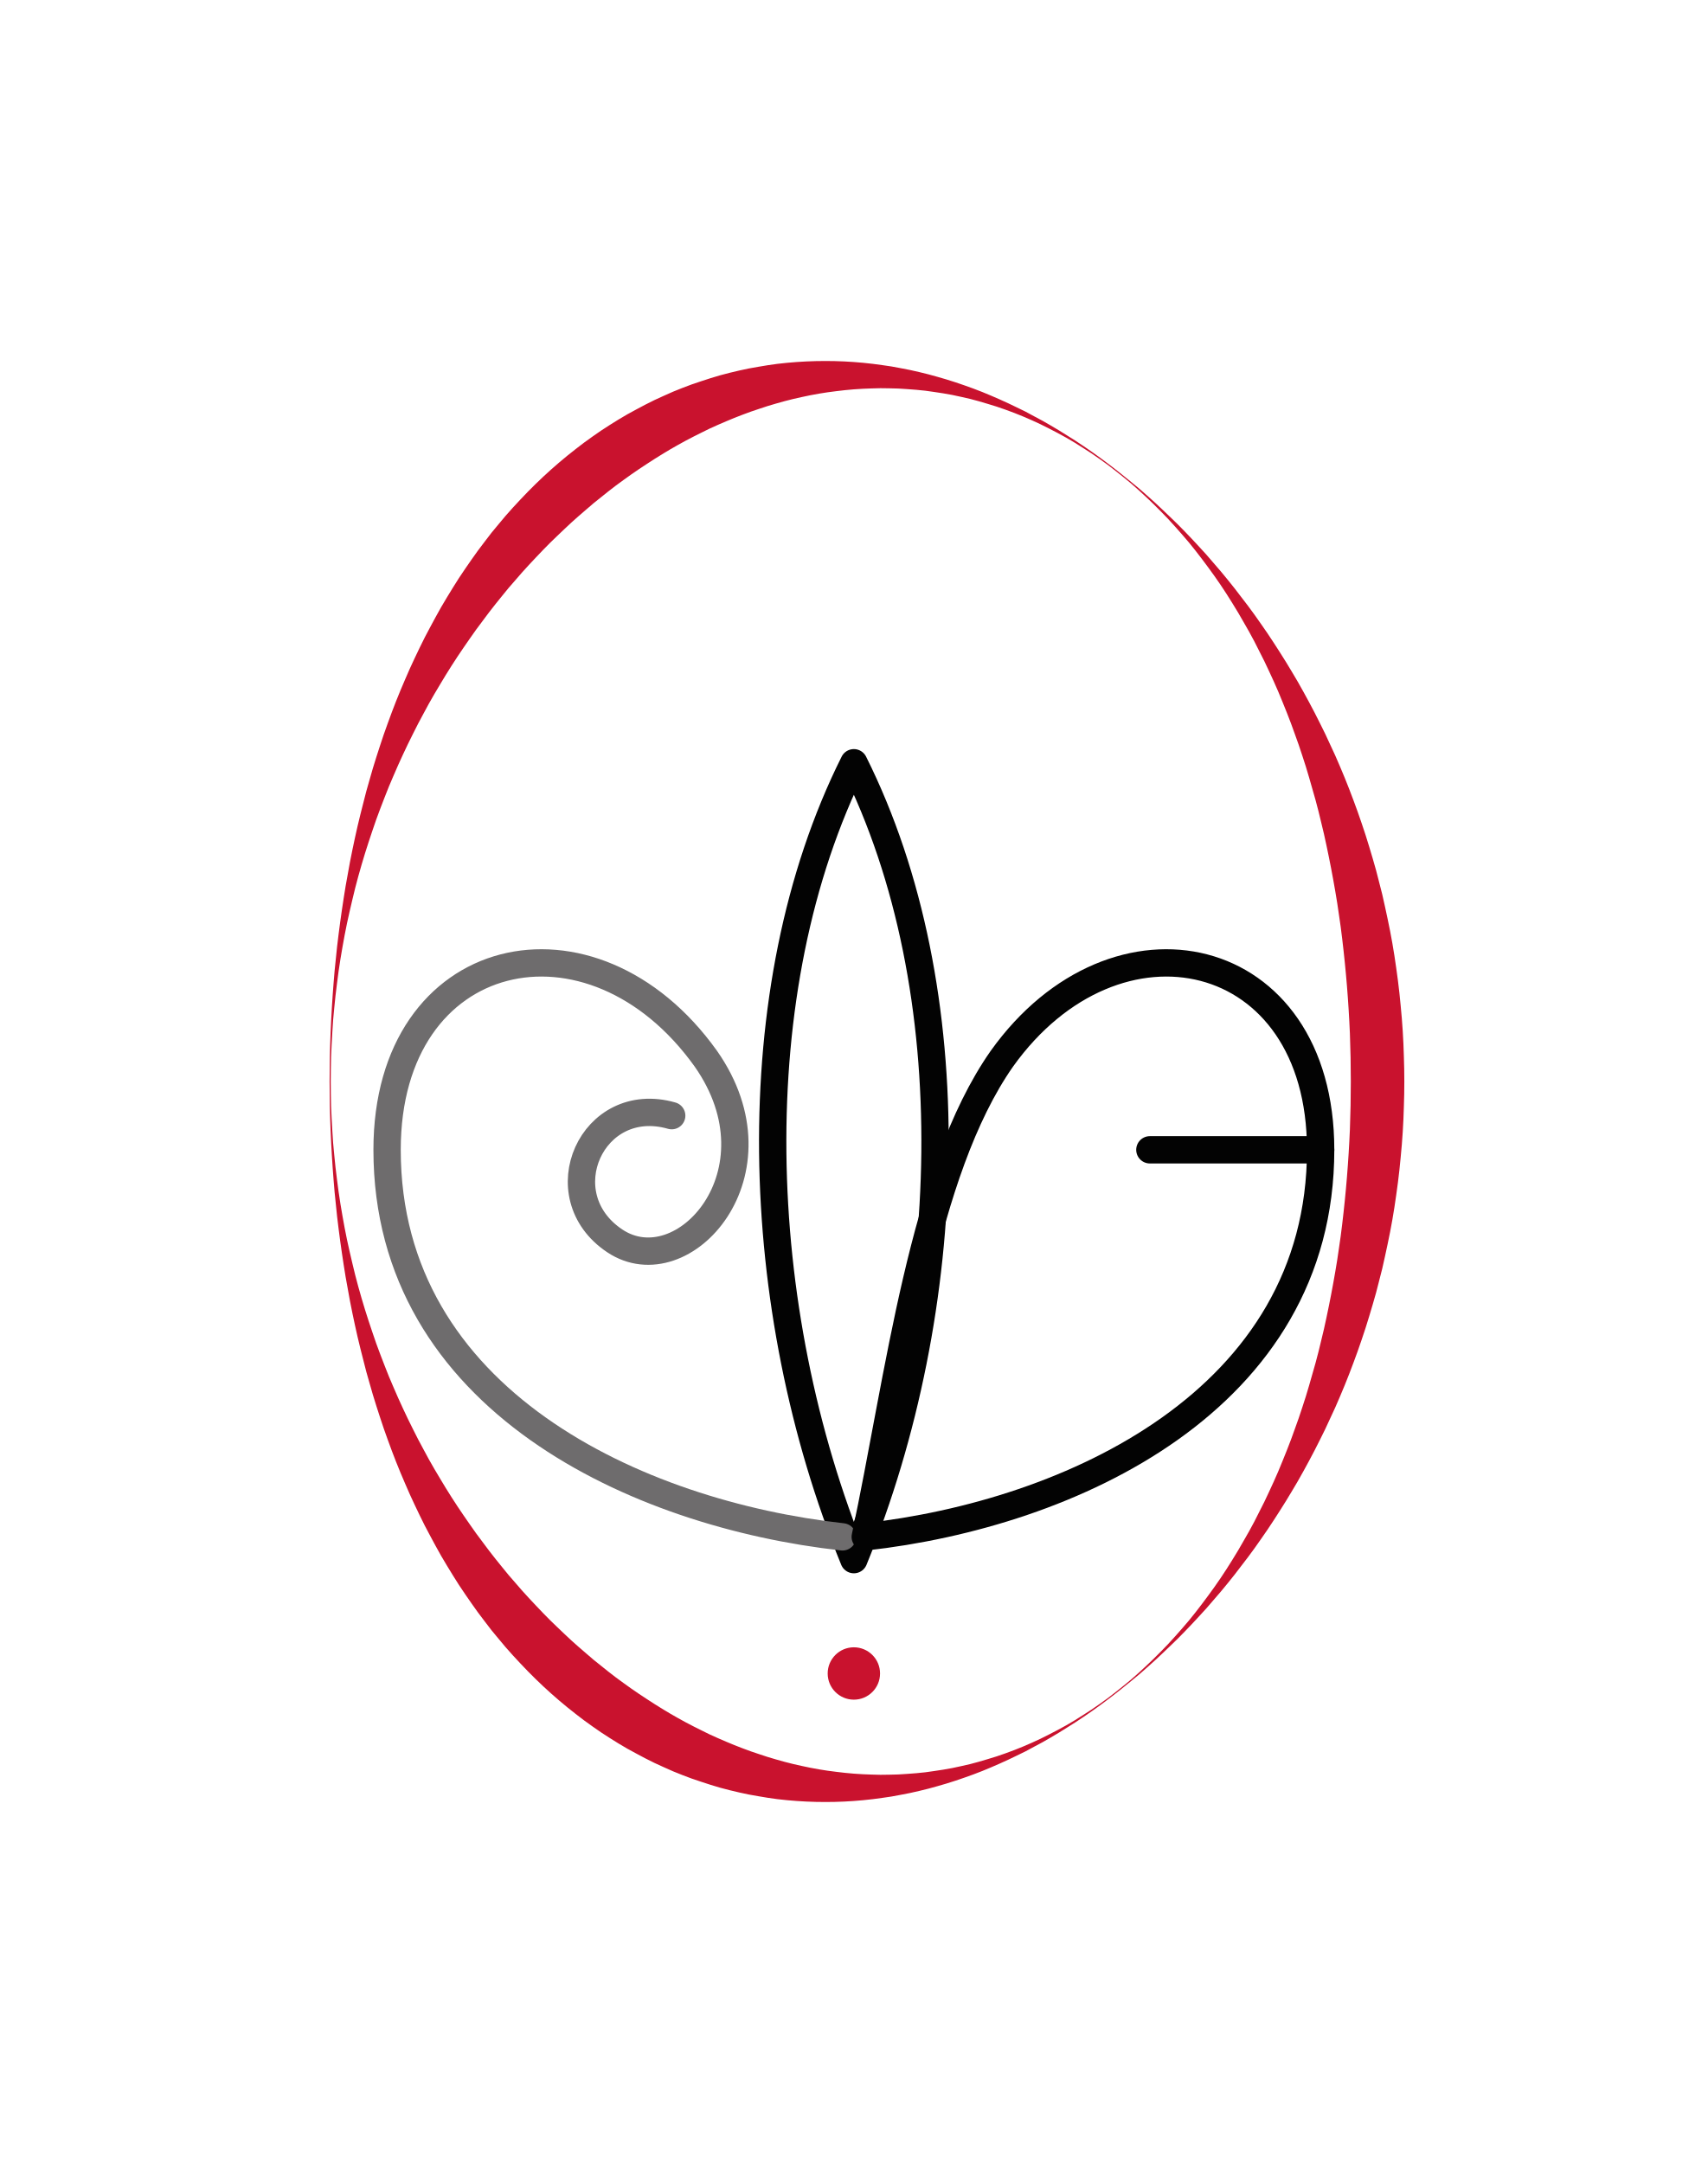
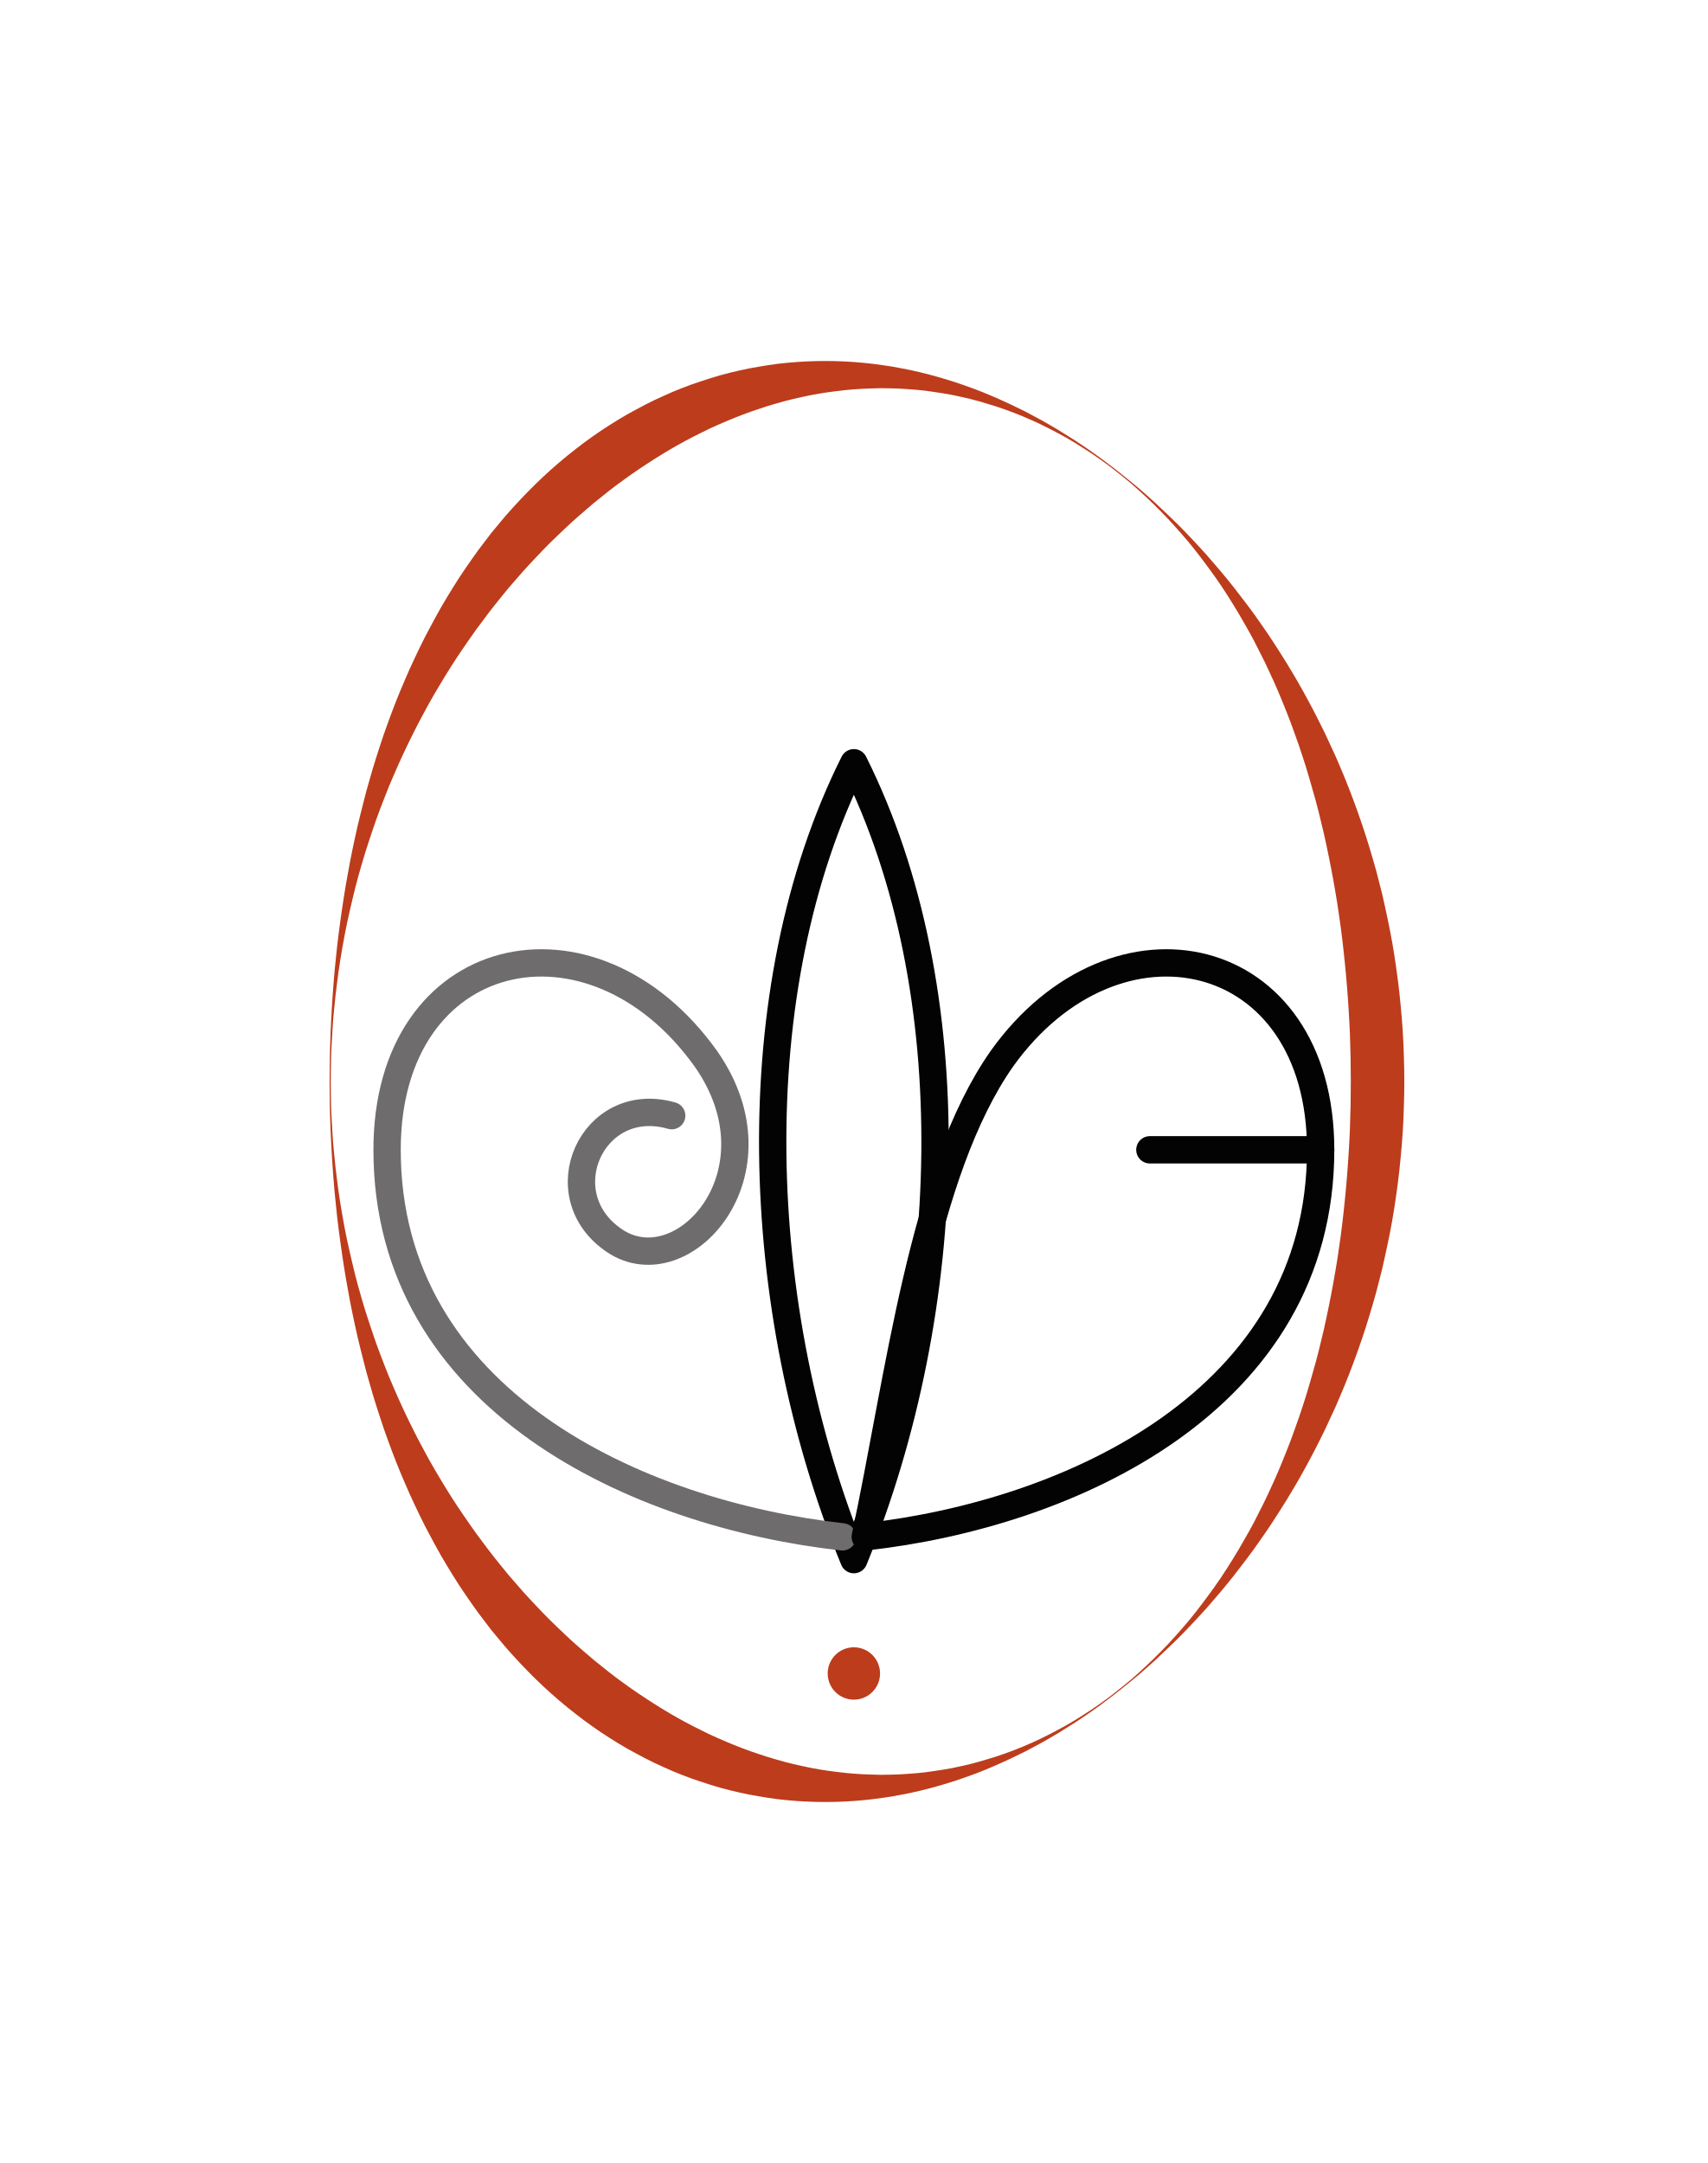
<svg xmlns="http://www.w3.org/2000/svg" viewBox="0 0 150 190" width="150" height="190" role="img" aria-label="Sanjana Gangarapu monogram">
-   <path d="M75.00 31.80L75.83 31.87L76.66 31.96L77.48 32.07L78.30 32.19L79.11 32.34L79.93 32.50L80.73 32.68L81.54 32.88L82.34 33.10L83.13 33.33L83.92 33.58L84.71 33.85L85.49 34.13L86.27 34.43L87.04 34.75L87.80 35.08L88.57 35.43L89.32 35.79L90.08 36.16L90.82 36.56L91.57 36.96L92.30 37.38L93.04 37.82L93.76 38.27L94.49 38.73L95.21 39.21L95.92 39.70L96.63 40.21L97.33 40.73L98.03 41.27L98.72 41.82L99.41 42.38L100.10 42.95L100.77 43.54L101.45 44.15L102.11 44.77L102.77 45.40L103.43 46.04L104.08 46.70L104.72 47.37L105.36 48.06L105.99 48.75L106.61 49.47L107.23 50.19L107.84 50.93L108.44 51.68L109.03 52.45L109.62 53.22L110.20 54.01L110.77 54.82L111.33 55.63L111.88 56.46L112.42 57.30L112.96 58.16L113.48 59.02L114.00 59.90L114.50 60.79L114.99 61.69L115.47 62.60L115.94 63.53L116.40 64.46L116.84 65.41L117.28 66.36L117.70 67.33L118.11 68.31L118.50 69.29L118.88 70.29L119.25 71.30L119.60 72.31L119.94 73.33L120.26 74.36L120.57 75.40L120.87 76.45L121.14 77.50L121.41 78.56L121.65 79.63L121.88 80.70L122.10 81.78L122.30 82.86L122.48 83.95L122.64 85.04L122.79 86.14L122.92 87.24L123.03 88.34L123.13 89.45L123.21 90.55L123.27 91.66L123.31 92.78L123.34 93.89L123.35 95.00L123.34 96.11L123.31 97.22L123.27 98.34L123.21 99.45L123.13 100.55L123.03 101.66L122.92 102.76L122.79 103.86L122.64 104.96L122.48 106.05L122.30 107.14L122.10 108.22L121.88 109.30L121.65 110.37L121.41 111.44L121.14 112.50L120.87 113.55L120.57 114.60L120.26 115.64L119.94 116.67L119.60 117.69L119.25 118.70L118.88 119.71L118.50 120.71L118.11 121.69L117.70 122.67L117.28 123.64L116.84 124.59L116.40 125.54L115.94 126.47L115.47 127.40L114.99 128.31L114.50 129.21L114.00 130.10L113.48 130.98L112.96 131.84L112.42 132.70L111.88 133.54L111.33 134.37L110.77 135.18L110.20 135.99L109.62 136.78L109.03 137.55L108.44 138.32L107.84 139.07L107.23 139.81L106.61 140.53L105.99 141.25L105.36 141.94L104.72 142.63L104.08 143.30L103.43 143.96L102.77 144.60L102.11 145.23L101.45 145.85L100.77 146.46L100.10 147.05L99.41 147.62L98.72 148.18L98.03 148.73L97.33 149.27L96.63 149.79L95.92 150.30L95.21 150.79L94.49 151.27L93.76 151.73L93.04 152.18L92.30 152.62L91.57 153.04L90.82 153.44L90.08 153.84L89.32 154.21L88.57 154.57L87.80 154.92L87.04 155.25L86.27 155.57L85.49 155.87L84.71 156.15L83.92 156.42L83.13 156.67L82.34 156.90L81.54 157.12L80.73 157.32L79.93 157.50L79.11 157.66L78.30 157.81L77.48 157.93L76.66 158.04L75.83 158.13L75.00 158.20L74.17 158.25L73.33 158.28L72.50 158.29L71.66 158.28L70.82 158.25L69.97 158.20L69.13 158.13L68.29 158.04L67.44 157.92L66.60 157.78L65.76 157.63L64.92 157.45L64.08 157.25L63.24 157.03L62.41 156.78L61.58 156.51L60.75 156.23L59.93 155.92L59.11 155.59L58.30 155.23L57.49 154.86L56.69 154.46L55.90 154.04L55.11 153.61L54.33 153.15L53.56 152.67L52.79 152.17L52.04 151.65L51.29 151.11L50.56 150.55L49.83 149.97L49.11 149.37L48.41 148.76L47.71 148.12L47.03 147.47L46.36 146.80L45.70 146.11L45.05 145.41L44.41 144.69L43.79 143.95L43.17 143.20L42.58 142.43L41.99 141.65L41.42 140.85L40.86 140.04L40.31 139.22L39.78 138.38L39.26 137.53L38.75 136.67L38.26 135.79L37.78 134.90L37.31 134.01L36.86 133.10L36.42 132.18L35.99 131.25L35.58 130.31L35.18 129.37L34.79 128.41L34.42 127.45L34.06 126.47L33.71 125.49L33.38 124.50L33.06 123.51L32.75 122.51L32.46 121.50L32.17 120.48L31.91 119.46L31.65 118.44L31.40 117.40L31.17 116.37L30.95 115.33L30.74 114.28L30.55 113.23L30.36 112.18L30.19 111.12L30.03 110.06L29.88 109.00L29.74 107.93L29.61 106.86L29.50 105.79L29.39 104.72L29.30 103.64L29.22 102.57L29.15 101.49L29.09 100.41L29.04 99.33L29.00 98.25L28.97 97.17L28.96 96.08L28.95 95.00L28.96 93.92L28.97 92.83L29.00 91.75L29.04 90.67L29.09 89.59L29.15 88.51L29.22 87.43L29.30 86.36L29.39 85.28L29.50 84.21L29.61 83.14L29.74 82.07L29.88 81.00L30.03 79.94L30.19 78.88L30.36 77.82L30.55 76.77L30.74 75.72L30.95 74.67L31.17 73.63L31.40 72.60L31.65 71.56L31.91 70.54L32.17 69.52L32.46 68.50L32.75 67.49L33.06 66.49L33.38 65.50L33.71 64.51L34.06 63.53L34.42 62.55L34.79 61.59L35.18 60.63L35.58 59.69L35.99 58.75L36.42 57.82L36.86 56.90L37.31 55.99L37.78 55.10L38.26 54.21L38.75 53.33L39.26 52.47L39.78 51.62L40.31 50.78L40.86 49.96L41.42 49.15L41.99 48.35L42.58 47.57L43.17 46.80L43.79 46.05L44.41 45.31L45.05 44.59L45.70 43.89L46.36 43.20L47.03 42.53L47.71 41.88L48.41 41.24L49.11 40.63L49.83 40.03L50.56 39.45L51.29 38.89L52.04 38.35L52.79 37.83L53.56 37.33L54.33 36.85L55.11 36.39L55.90 35.96L56.69 35.54L57.49 35.14L58.30 34.77L59.11 34.41L59.93 34.08L60.75 33.77L61.58 33.49L62.41 33.22L63.24 32.97L64.08 32.75L64.92 32.55L65.76 32.37L66.60 32.22L67.44 32.08L68.29 31.96L69.13 31.87L69.97 31.80L70.82 31.75L71.66 31.72L72.50 31.71L73.33 31.72L74.17 31.75L75.00 31.80L75.00 34.20L74.23 34.27L73.46 34.36L72.69 34.46L71.93 34.58L71.17 34.72L70.41 34.88L69.66 35.05L68.91 35.24L68.16 35.45L67.42 35.67L66.69 35.91L65.95 36.16L65.22 36.43L64.50 36.71L63.78 37.01L63.06 37.32L62.35 37.64L61.64 37.99L60.94 38.34L60.23 38.71L59.54 39.09L58.84 39.49L58.16 39.90L57.47 40.33L56.79 40.77L56.11 41.22L55.44 41.68L54.77 42.16L54.10 42.65L53.44 43.16L52.79 43.68L52.13 44.21L51.49 44.76L50.84 45.32L50.20 45.89L49.57 46.48L48.94 47.08L48.31 47.69L47.69 48.32L47.08 48.96L46.47 49.61L45.86 50.28L45.27 50.96L44.67 51.65L44.09 52.36L43.51 53.08L42.94 53.81L42.38 54.56L41.82 55.31L41.27 56.09L40.73 56.87L40.19 57.67L39.67 58.47L39.15 59.30L38.65 60.13L38.15 60.97L37.66 61.83L37.19 62.70L36.72 63.58L36.27 64.47L35.82 65.38L35.39 66.29L34.97 67.21L34.56 68.15L34.16 69.09L33.78 70.05L33.41 71.01L33.05 71.98L32.71 72.97L32.38 73.96L32.06 74.96L31.76 75.96L31.47 76.98L31.20 78.00L30.95 79.03L30.71 80.06L30.48 81.10L30.27 82.15L30.08 83.20L29.90 84.26L29.74 85.32L29.60 86.39L29.47 87.46L29.36 88.53L29.26 89.60L29.19 90.68L29.13 91.76L29.08 92.84L29.06 93.92L29.05 95.00L29.06 96.08L29.08 97.16L29.13 98.24L29.19 99.32L29.26 100.40L29.36 101.47L29.47 102.54L29.60 103.61L29.74 104.68L29.90 105.74L30.08 106.80L30.27 107.85L30.48 108.90L30.71 109.94L30.95 110.97L31.20 112.00L31.47 113.02L31.76 114.04L32.06 115.04L32.38 116.04L32.71 117.03L33.05 118.02L33.41 118.99L33.78 119.95L34.16 120.91L34.56 121.85L34.97 122.79L35.39 123.71L35.82 124.62L36.27 125.53L36.72 126.42L37.19 127.30L37.66 128.17L38.15 129.03L38.65 129.87L39.15 130.70L39.67 131.53L40.19 132.33L40.73 133.13L41.27 133.91L41.82 134.69L42.38 135.44L42.94 136.19L43.51 136.92L44.09 137.64L44.67 138.35L45.27 139.04L45.86 139.72L46.47 140.39L47.08 141.04L47.69 141.68L48.31 142.31L48.94 142.92L49.57 143.52L50.20 144.11L50.84 144.68L51.49 145.24L52.13 145.79L52.79 146.32L53.44 146.84L54.10 147.35L54.77 147.84L55.44 148.32L56.11 148.78L56.79 149.23L57.47 149.67L58.16 150.10L58.84 150.51L59.54 150.91L60.23 151.29L60.94 151.66L61.64 152.01L62.35 152.36L63.06 152.68L63.78 152.99L64.50 153.29L65.22 153.57L65.95 153.84L66.69 154.09L67.42 154.33L68.16 154.55L68.91 154.76L69.66 154.95L70.41 155.12L71.17 155.28L71.93 155.42L72.69 155.54L73.46 155.64L74.23 155.73L75.00 155.80L75.78 155.85L76.55 155.88L77.34 155.90L78.12 155.89L78.90 155.87L79.69 155.82L80.48 155.76L81.27 155.68L82.05 155.57L82.84 155.45L83.63 155.31L84.42 155.14L85.21 154.96L85.99 154.75L86.77 154.52L87.55 154.28L88.33 154.01L89.11 153.72L89.88 153.41L90.64 153.08L91.40 152.73L92.16 152.35L92.91 151.96L93.66 151.55L94.39 151.12L95.12 150.66L95.85 150.19L96.56 149.70L97.27 149.19L97.97 148.65L98.66 148.10L99.34 147.54L100.01 146.95L100.67 146.34L101.32 145.72L101.96 145.08L102.59 144.43L103.21 143.75L103.82 143.06L104.42 142.36L105.00 141.64L105.57 140.90L106.13 140.15L106.68 139.39L107.22 138.61L107.74 137.82L108.25 137.01L108.75 136.19L109.23 135.36L109.71 134.52L110.17 133.67L110.61 132.80L111.05 131.93L111.47 131.04L111.88 130.15L112.28 129.24L112.66 128.32L113.03 127.40L113.39 126.47L113.73 125.53L114.07 124.58L114.39 123.62L114.70 122.66L114.99 121.69L115.27 120.71L115.55 119.73L115.81 118.74L116.05 117.75L116.29 116.75L116.51 115.74L116.72 114.73L116.92 113.72L117.11 112.70L117.29 111.68L117.46 110.65L117.61 109.63L117.76 108.59L117.89 107.56L118.01 106.52L118.12 105.48L118.22 104.44L118.31 103.40L118.39 102.35L118.46 101.30L118.52 100.25L118.57 99.20L118.60 98.15L118.63 97.10L118.64 96.05L118.65 95.00L118.64 93.95L118.63 92.90L118.60 91.85L118.57 90.80L118.52 89.75L118.46 88.70L118.39 87.65L118.31 86.60L118.22 85.56L118.12 84.52L118.01 83.48L117.89 82.44L117.76 81.41L117.61 80.37L117.46 79.35L117.29 78.32L117.11 77.30L116.92 76.28L116.72 75.27L116.51 74.26L116.29 73.25L116.05 72.25L115.81 71.26L115.55 70.27L115.27 69.29L114.99 68.31L114.70 67.34L114.39 66.38L114.07 65.42L113.73 64.47L113.39 63.53L113.03 62.60L112.66 61.68L112.28 60.76L111.88 59.85L111.47 58.96L111.05 58.07L110.61 57.20L110.17 56.33L109.71 55.48L109.23 54.64L108.75 53.81L108.25 52.99L107.74 52.18L107.22 51.39L106.68 50.61L106.13 49.85L105.57 49.10L105.00 48.36L104.42 47.64L103.82 46.94L103.21 46.25L102.59 45.57L101.96 44.92L101.32 44.28L100.67 43.66L100.01 43.05L99.34 42.46L98.66 41.90L97.97 41.35L97.27 40.81L96.56 40.30L95.85 39.81L95.12 39.34L94.39 38.88L93.66 38.45L92.91 38.04L92.16 37.65L91.40 37.27L90.64 36.92L89.88 36.59L89.11 36.28L88.33 35.99L87.55 35.72L86.77 35.48L85.99 35.25L85.21 35.04L84.42 34.86L83.63 34.69L82.84 34.55L82.05 34.43L81.27 34.32L80.48 34.24L79.69 34.18L78.90 34.13L78.12 34.11L77.34 34.10L76.55 34.12L75.78 34.15L75.00 34.20Z" fill="#c9122e" />
+   <path d="M75.00 31.80L75.83 31.87L76.66 31.96L77.48 32.07L78.30 32.19L79.11 32.34L79.93 32.50L80.73 32.68L81.54 32.88L82.34 33.10L83.13 33.33L83.92 33.58L84.71 33.85L85.49 34.13L86.27 34.43L87.04 34.75L87.80 35.08L88.57 35.43L89.32 35.79L90.08 36.16L90.82 36.56L91.57 36.96L92.30 37.38L93.04 37.82L93.76 38.27L94.49 38.73L95.21 39.21L95.92 39.70L96.63 40.21L97.33 40.73L98.03 41.27L98.72 41.82L99.41 42.38L100.10 42.95L100.77 43.54L101.45 44.15L102.11 44.77L102.77 45.40L103.43 46.04L104.08 46.70L104.72 47.37L105.36 48.06L105.99 48.75L106.61 49.47L107.23 50.19L107.84 50.93L108.44 51.68L109.03 52.45L109.62 53.22L110.20 54.01L110.77 54.82L111.33 55.63L111.88 56.46L112.42 57.30L112.96 58.16L113.48 59.02L114.00 59.90L114.50 60.79L114.99 61.69L115.47 62.60L115.94 63.53L116.40 64.46L116.84 65.41L117.28 66.36L117.70 67.33L118.11 68.31L118.50 69.29L118.88 70.29L119.25 71.30L119.60 72.31L119.94 73.33L120.26 74.36L120.57 75.40L120.87 76.45L121.14 77.50L121.41 78.56L121.65 79.63L121.88 80.70L122.10 81.78L122.30 82.86L122.48 83.95L122.64 85.04L122.79 86.14L122.92 87.24L123.03 88.34L123.13 89.45L123.21 90.55L123.27 91.66L123.31 92.78L123.34 93.89L123.35 95.00L123.34 96.11L123.31 97.22L123.27 98.34L123.21 99.45L123.13 100.55L123.03 101.66L122.92 102.76L122.79 103.86L122.64 104.96L122.48 106.05L122.30 107.14L122.10 108.22L121.88 109.30L121.65 110.37L121.41 111.44L121.14 112.50L120.87 113.55L120.57 114.60L120.26 115.64L119.94 116.67L119.60 117.69L119.25 118.70L118.88 119.71L118.50 120.71L118.11 121.69L117.70 122.67L117.28 123.64L116.84 124.59L116.40 125.54L115.94 126.47L115.47 127.40L114.99 128.31L114.50 129.21L114.00 130.10L113.48 130.98L112.96 131.84L112.42 132.70L111.88 133.54L111.33 134.37L110.77 135.18L110.20 135.99L109.62 136.78L109.03 137.55L108.44 138.32L107.84 139.07L107.23 139.81L106.61 140.53L105.99 141.25L105.36 141.94L104.72 142.63L104.08 143.30L103.43 143.96L102.77 144.60L102.11 145.23L101.45 145.85L100.77 146.46L100.10 147.05L99.41 147.62L98.72 148.18L98.03 148.73L97.33 149.27L96.63 149.79L95.92 150.30L95.21 150.79L94.49 151.27L93.76 151.73L93.04 152.18L92.30 152.62L91.57 153.04L90.82 153.44L90.08 153.84L89.32 154.21L88.57 154.57L87.80 154.92L87.04 155.25L86.27 155.57L85.49 155.87L84.71 156.15L83.92 156.42L83.13 156.67L82.34 156.90L81.54 157.12L80.73 157.32L79.93 157.50L79.11 157.66L78.30 157.81L77.48 157.93L76.66 158.04L75.83 158.13L75.00 158.20L74.17 158.25L73.33 158.28L72.50 158.29L71.66 158.28L70.82 158.25L69.97 158.20L69.13 158.13L68.29 158.04L67.44 157.92L66.60 157.78L65.76 157.63L64.92 157.45L64.08 157.25L63.24 157.03L62.41 156.78L61.58 156.51L60.75 156.23L59.93 155.92L59.11 155.59L58.30 155.23L57.49 154.86L56.69 154.46L55.90 154.04L55.11 153.61L54.33 153.15L53.56 152.67L52.79 152.17L52.04 151.65L51.29 151.11L50.56 150.55L49.83 149.97L49.11 149.37L48.41 148.76L47.71 148.12L47.03 147.47L46.36 146.80L45.70 146.11L45.05 145.41L44.41 144.69L43.79 143.95L43.17 143.20L42.58 142.43L41.99 141.65L41.42 140.85L40.86 140.04L40.31 139.22L39.78 138.38L39.26 137.53L38.75 136.67L38.26 135.79L37.78 134.90L37.31 134.01L36.86 133.10L36.42 132.18L35.99 131.25L35.58 130.31L35.18 129.37L34.79 128.41L34.42 127.45L34.06 126.47L33.71 125.49L33.38 124.50L33.06 123.51L32.75 122.51L32.46 121.50L32.17 120.48L31.91 119.46L31.65 118.44L31.40 117.40L31.17 116.37L30.95 115.33L30.74 114.28L30.55 113.23L30.36 112.18L30.19 111.12L30.03 110.06L29.88 109.00L29.74 107.93L29.61 106.86L29.50 105.79L29.39 104.72L29.30 103.64L29.22 102.57L29.15 101.49L29.09 100.41L29.04 99.33L29.00 98.25L28.97 97.17L28.96 96.08L28.95 95.00L28.96 93.92L28.97 92.83L29.00 91.75L29.04 90.67L29.09 89.59L29.15 88.51L29.22 87.43L29.30 86.36L29.39 85.28L29.50 84.21L29.61 83.14L29.74 82.07L29.88 81.00L30.03 79.94L30.19 78.88L30.36 77.82L30.55 76.77L30.74 75.72L30.95 74.67L31.17 73.63L31.40 72.60L31.65 71.56L31.91 70.54L32.17 69.52L32.46 68.50L32.75 67.49L33.06 66.49L33.38 65.50L33.71 64.51L34.06 63.53L34.42 62.55L34.79 61.59L35.18 60.63L35.58 59.69L35.99 58.75L36.42 57.82L36.86 56.90L37.31 55.99L37.78 55.10L38.26 54.21L38.75 53.33L39.26 52.47L39.78 51.62L40.31 50.78L40.86 49.96L41.42 49.15L41.99 48.35L42.58 47.57L43.17 46.80L43.79 46.05L44.41 45.31L45.05 44.59L45.70 43.89L46.36 43.20L47.03 42.53L47.71 41.88L48.41 41.24L49.11 40.63L49.83 40.03L50.56 39.45L51.29 38.89L52.04 38.35L52.79 37.83L53.56 37.33L54.33 36.85L55.11 36.39L55.90 35.96L56.69 35.54L57.49 35.14L58.30 34.77L59.11 34.41L59.93 34.08L60.75 33.77L61.58 33.49L62.41 33.22L63.24 32.97L64.08 32.75L64.92 32.55L65.76 32.37L66.60 32.22L67.44 32.08L68.29 31.96L69.13 31.87L69.97 31.80L70.82 31.75L71.66 31.72L72.50 31.71L73.33 31.72L74.17 31.75L75.00 31.80L75.00 34.20L74.23 34.27L73.46 34.36L72.69 34.46L71.93 34.58L71.17 34.72L70.41 34.88L69.66 35.05L68.91 35.24L68.16 35.45L67.42 35.67L66.69 35.91L65.95 36.16L65.22 36.43L64.50 36.71L63.78 37.01L63.06 37.32L62.35 37.64L61.64 37.99L60.94 38.34L60.23 38.71L59.54 39.09L58.84 39.49L58.16 39.90L57.47 40.33L56.79 40.77L56.11 41.22L55.44 41.68L54.77 42.16L54.10 42.65L53.44 43.16L52.79 43.68L52.13 44.21L51.49 44.76L50.84 45.32L50.20 45.89L49.57 46.48L48.94 47.08L48.31 47.69L47.69 48.32L47.08 48.96L46.47 49.61L45.86 50.28L45.27 50.96L44.67 51.65L44.09 52.36L43.51 53.08L42.94 53.81L42.38 54.56L41.82 55.31L41.27 56.09L40.73 56.87L40.19 57.67L39.67 58.47L39.15 59.30L38.65 60.13L38.15 60.97L37.66 61.83L37.19 62.70L36.72 63.58L36.27 64.47L35.82 65.38L35.39 66.29L34.97 67.21L34.56 68.15L34.16 69.09L33.78 70.05L33.41 71.01L33.05 71.98L32.71 72.97L32.38 73.96L32.06 74.96L31.76 75.96L31.47 76.98L31.20 78.00L30.95 79.03L30.71 80.06L30.48 81.10L30.27 82.15L30.08 83.20L29.90 84.26L29.74 85.32L29.60 86.39L29.47 87.46L29.36 88.53L29.26 89.60L29.19 90.68L29.13 91.76L29.08 92.84L29.06 93.92L29.05 95.00L29.06 96.08L29.08 97.16L29.13 98.24L29.19 99.32L29.26 100.40L29.36 101.47L29.47 102.54L29.60 103.61L29.74 104.68L29.90 105.74L30.08 106.80L30.27 107.85L30.48 108.90L30.71 109.94L30.95 110.97L31.20 112.00L31.47 113.02L31.76 114.04L32.06 115.04L32.38 116.04L32.71 117.03L33.05 118.02L33.41 118.99L33.78 119.95L34.16 120.91L34.56 121.85L34.97 122.79L35.39 123.71L35.82 124.62L36.27 125.53L36.72 126.42L37.19 127.30L37.66 128.17L38.15 129.03L38.65 129.87L39.15 130.70L39.67 131.53L40.19 132.33L40.73 133.13L41.27 133.91L41.82 134.69L42.38 135.44L42.94 136.19L43.51 136.92L44.09 137.64L44.67 138.35L45.27 139.04L45.86 139.72L46.47 140.39L47.08 141.04L47.69 141.68L48.31 142.31L48.94 142.92L49.57 143.52L50.20 144.11L50.84 144.68L51.49 145.24L52.13 145.79L52.79 146.32L53.44 146.84L54.10 147.35L54.77 147.84L55.44 148.32L56.11 148.78L56.79 149.23L57.47 149.67L58.16 150.10L58.84 150.51L59.54 150.91L60.23 151.29L60.94 151.66L61.64 152.01L62.35 152.36L63.06 152.68L63.78 152.99L64.50 153.29L65.22 153.57L65.95 153.84L66.69 154.09L67.42 154.33L68.16 154.55L68.91 154.76L69.66 154.95L70.41 155.12L71.17 155.28L71.93 155.42L72.69 155.54L73.46 155.64L74.23 155.73L75.00 155.80L75.78 155.85L76.55 155.88L77.34 155.90L78.12 155.89L78.90 155.87L79.69 155.82L80.48 155.76L81.27 155.68L82.05 155.57L82.84 155.45L83.63 155.31L84.42 155.14L85.21 154.96L85.99 154.75L86.77 154.52L87.55 154.28L88.33 154.01L89.11 153.72L89.88 153.41L90.64 153.08L91.40 152.73L92.16 152.35L92.91 151.96L93.66 151.55L94.39 151.12L95.12 150.66L95.85 150.19L96.56 149.70L97.27 149.19L97.97 148.65L98.66 148.10L99.34 147.54L100.01 146.95L100.67 146.34L101.32 145.72L101.96 145.08L102.59 144.43L103.21 143.75L103.82 143.06L104.42 142.36L105.00 141.64L105.57 140.90L106.13 140.15L106.68 139.39L107.22 138.61L107.74 137.82L108.25 137.01L108.75 136.19L109.23 135.36L109.71 134.52L110.17 133.67L110.61 132.80L111.05 131.93L111.47 131.04L111.88 130.15L112.28 129.24L112.66 128.32L113.03 127.40L113.39 126.47L113.73 125.53L114.07 124.58L114.39 123.62L114.70 122.66L114.99 121.69L115.27 120.71L115.55 119.73L115.81 118.74L116.05 117.75L116.29 116.75L116.51 115.74L116.72 114.73L116.92 113.72L117.11 112.70L117.29 111.68L117.46 110.65L117.61 109.63L117.76 108.59L117.89 107.56L118.01 106.52L118.12 105.48L118.22 104.44L118.31 103.40L118.39 102.35L118.46 101.30L118.52 100.25L118.57 99.20L118.60 98.15L118.63 97.10L118.64 96.05L118.65 95.00L118.64 93.95L118.63 92.90L118.60 91.85L118.57 90.80L118.52 89.75L118.46 88.70L118.39 87.65L118.31 86.60L118.22 85.56L118.12 84.52L118.01 83.48L117.89 82.44L117.76 81.41L117.61 80.37L117.46 79.35L117.29 78.32L117.11 77.30L116.92 76.28L116.72 75.27L116.51 74.26L116.29 73.25L116.05 72.25L115.81 71.26L115.55 70.27L115.27 69.29L114.99 68.31L114.70 67.34L114.39 66.38L114.07 65.42L113.73 64.47L113.39 63.53L113.03 62.60L112.66 61.68L112.28 60.76L111.88 59.85L111.47 58.96L111.05 58.07L110.61 57.20L110.17 56.33L109.71 55.48L109.23 54.64L108.75 53.81L108.25 52.99L107.74 52.18L107.22 51.39L106.68 50.61L106.13 49.85L105.57 49.10L105.00 48.36L104.42 47.64L103.82 46.94L103.21 46.25L102.59 45.57L101.96 44.92L101.32 44.28L100.67 43.66L100.01 43.05L99.34 42.46L98.66 41.90L97.97 41.35L97.27 40.81L96.56 40.30L95.85 39.81L95.12 39.34L94.39 38.88L93.66 38.45L92.91 38.04L92.16 37.65L91.40 37.27L90.64 36.92L89.88 36.59L89.11 36.28L88.33 35.99L87.55 35.72L86.77 35.48L85.99 35.25L85.21 35.04L84.42 34.86L83.63 34.69L82.84 34.55L82.05 34.43L81.27 34.32L80.48 34.24L79.69 34.18L78.90 34.13L78.12 34.11L77.34 34.10L76.55 34.12L75.78 34.15L75.00 34.20Z" fill="#bd3c1c" />
  <path d="M75 137 C66 115 65 87 75 67 C85 87 84 115 75 137 Z" fill="none" stroke="#030303" stroke-width="2.4" stroke-linejoin="round" />
  <path d="M74 135 C56 133 34 123 34 101 C34 83 52 79 62 93 C69 103 60 113 54 109 C48 105 52 96 59 98" fill="none" stroke="#6e6c6d" stroke-width="2.4" stroke-linecap="round" stroke-linejoin="round" />
  <path d="M76 135 C94 133 116 123 116 101 C116 83 98 79 88 93 C81 103 79 121 76 135" fill="none" stroke="#030303" stroke-width="2.4" stroke-linecap="round" stroke-linejoin="round" />
  <path d="M116 101 L101 101" fill="none" stroke="#030303" stroke-width="2.4" stroke-linecap="round" />
-   <circle cx="75" cy="147" r="2.3" fill="#c9122e" />
+   <circle cx="75" cy="147" r="2.3" fill="#bd3c1c" />
</svg>
